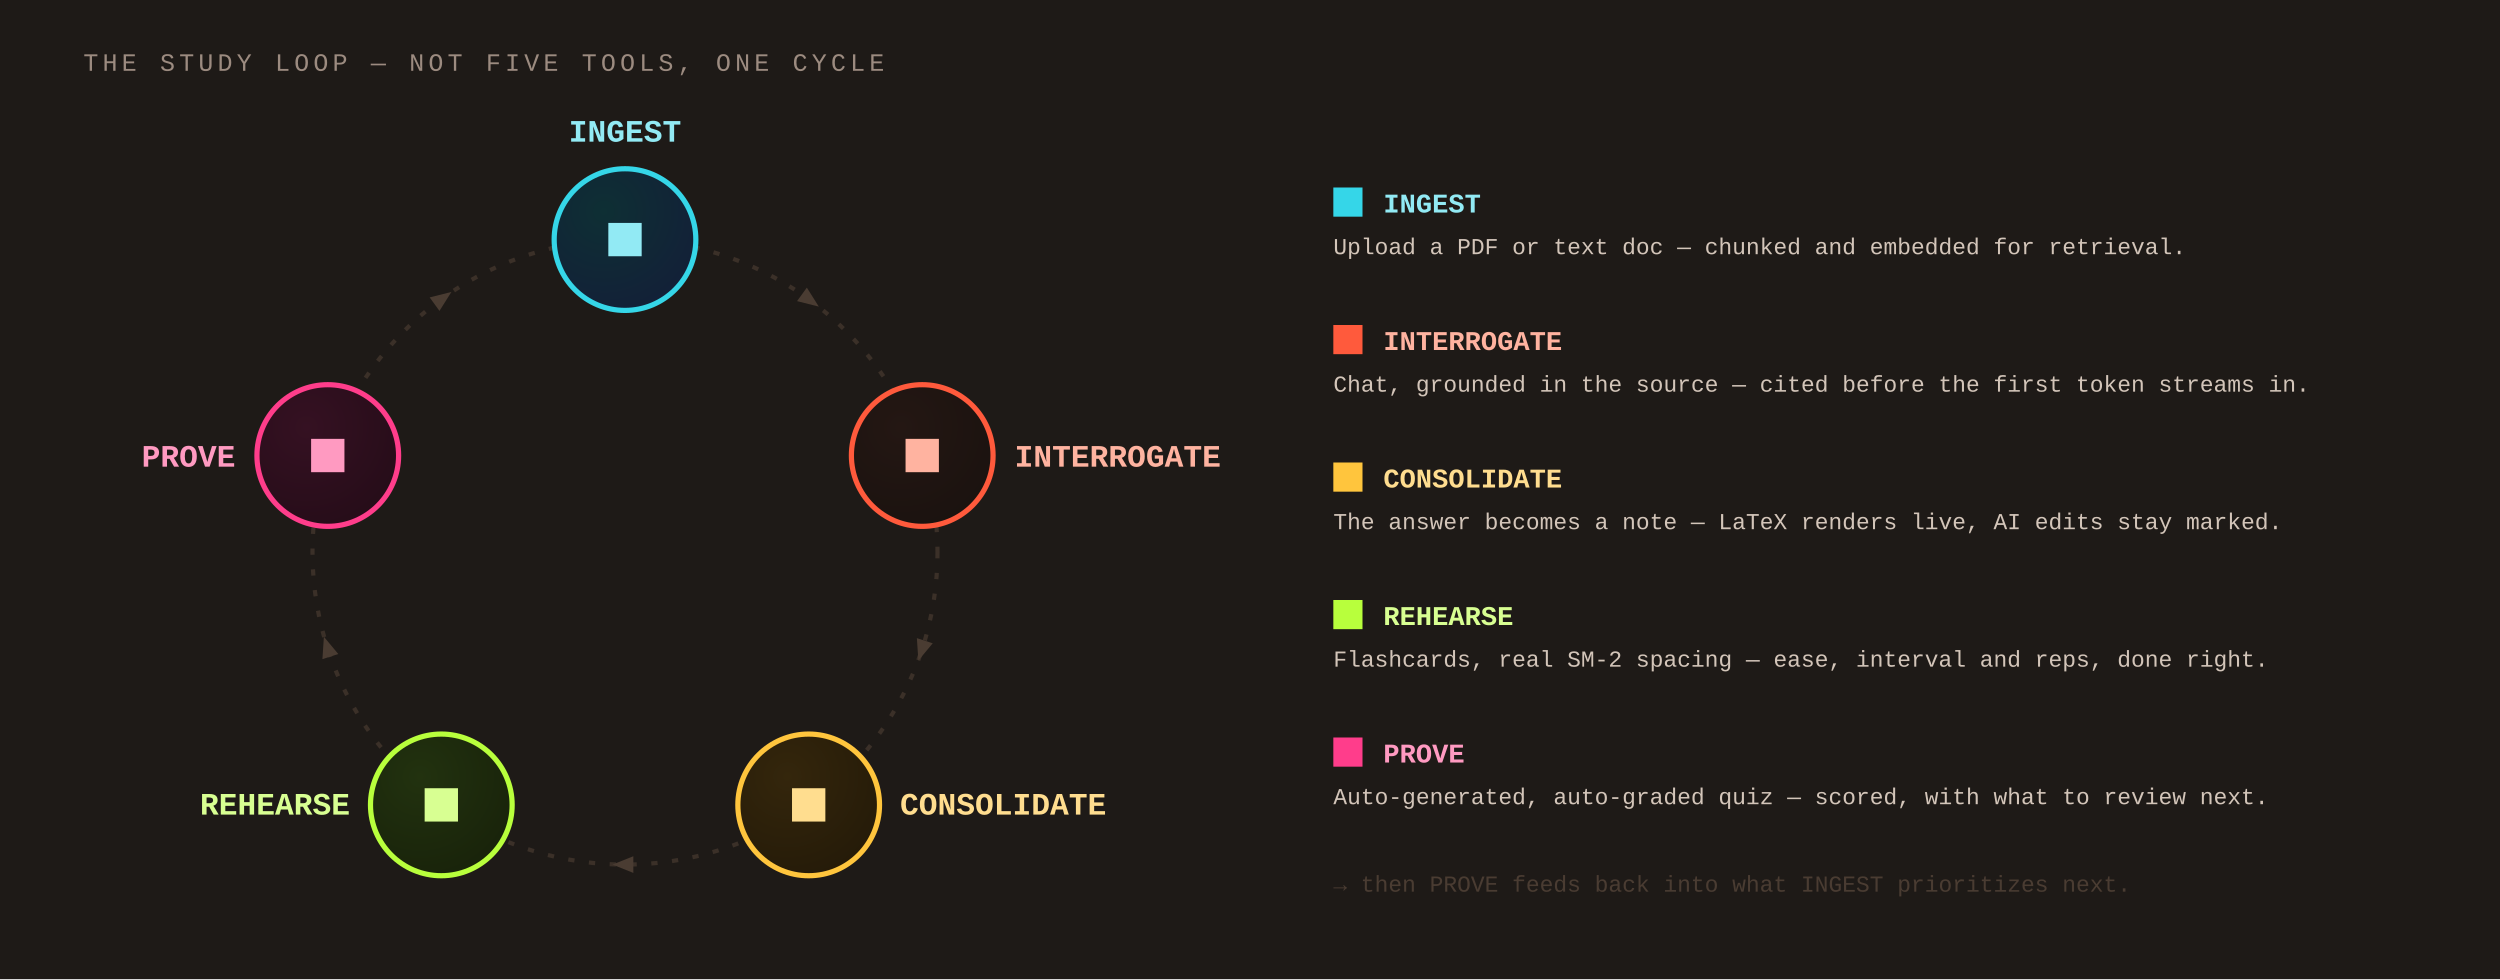
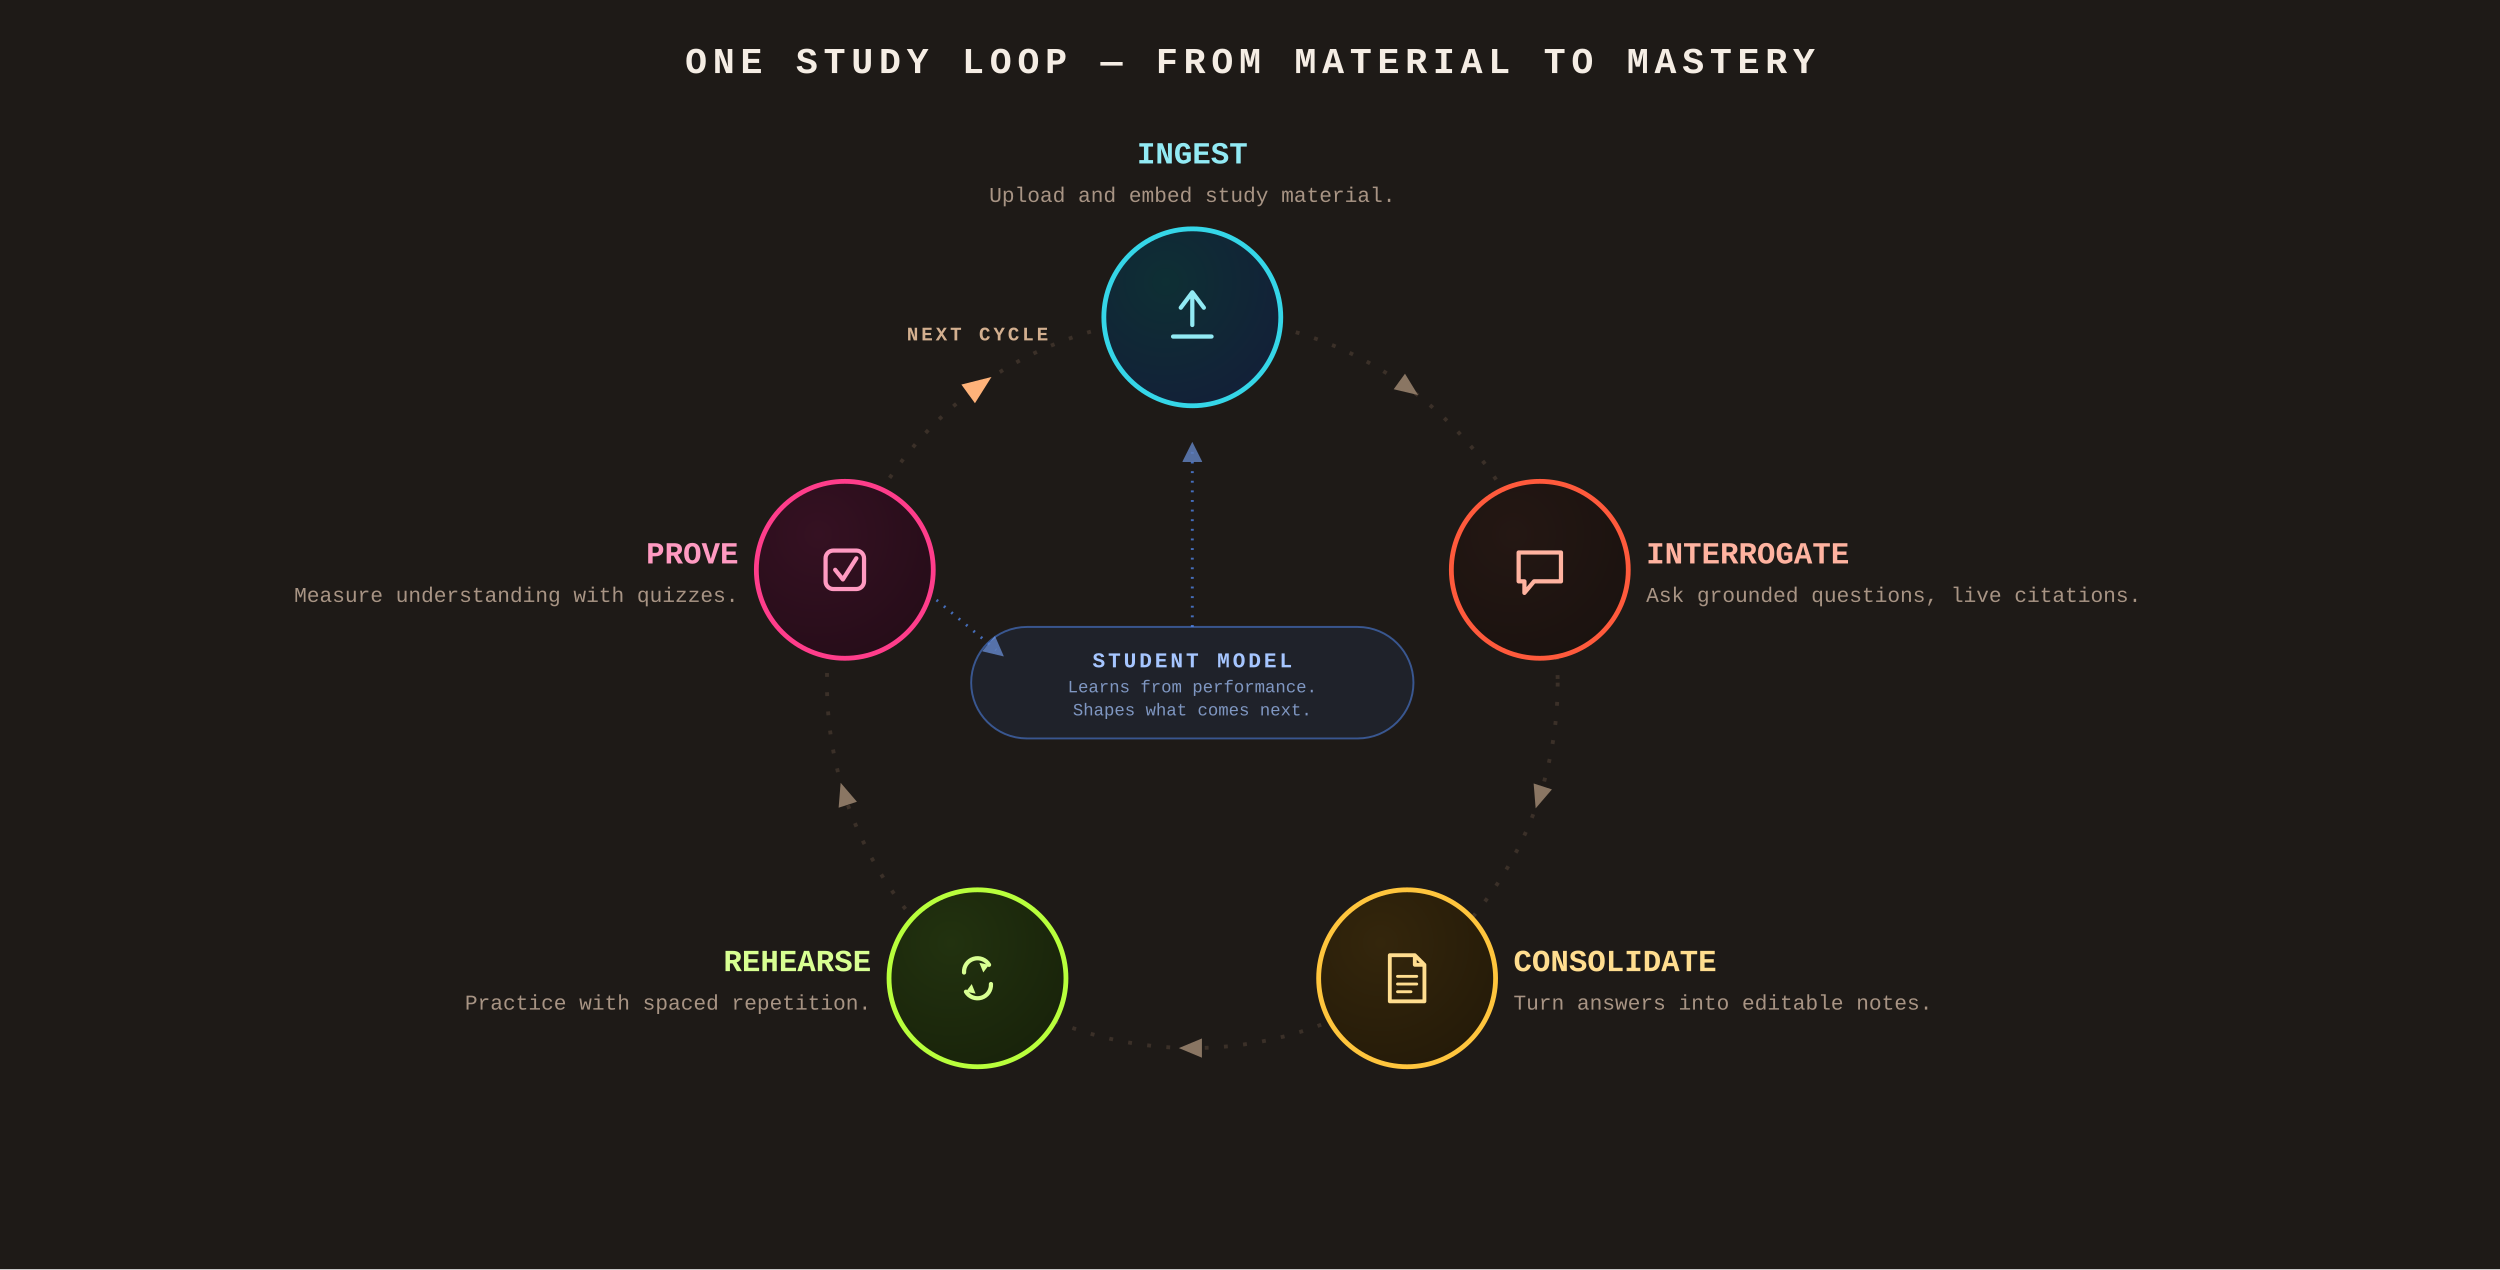
- <svg xmlns="http://www.w3.org/2000/svg" width="1200" height="470" viewBox="0 0 1200 470">
+ <svg xmlns="http://www.w3.org/2000/svg" width="1300" height="660" viewBox="0 0 1300 660">
  <defs>
    <radialGradient id="node-sky" cx="35%" cy="30%" r="80%">
      <stop offset="0%" stop-color="#0e2f34" />
      <stop offset="100%" stop-color="#131f38" />
    </radialGradient>
    <radialGradient id="node-brand" cx="35%" cy="30%" r="80%">
      <stop offset="0%" stop-color="#241713" />
      <stop offset="100%" stop-color="#1a120f" />
    </radialGradient>
    <radialGradient id="node-sun" cx="35%" cy="30%" r="80%">
      <stop offset="0%" stop-color="#34260c" />
      <stop offset="100%" stop-color="#241a08" />
    </radialGradient>
    <radialGradient id="node-mint" cx="35%" cy="30%" r="80%">
      <stop offset="0%" stop-color="#22320f" />
      <stop offset="100%" stop-color="#18220a" />
    </radialGradient>
    <radialGradient id="node-coral" cx="35%" cy="30%" r="80%">
      <stop offset="0%" stop-color="#351122" />
      <stop offset="100%" stop-color="#250c18" />
    </radialGradient>
+     <marker id="feedback-arrow" markerWidth="7" markerHeight="7" refX="3.5" refY="3.5" orient="auto">
+       <path d="M0,0 L7,3.5 L0,7 Z" fill="#7aa8ff" opacity="0.85" />
+     </marker>
  </defs>
-   <rect width="1200" height="470" fill="#1e1a17" />
-   <text x="40" y="34" font-family="'Courier New', monospace" font-size="12" letter-spacing="2" fill="#9c8b80">THE STUDY LOOP — NOT FIVE TOOLS, ONE CYCLE</text>
-   <circle cx="300" cy="265" r="150" fill="none" stroke="#3b3028" stroke-width="2" stroke-dasharray="3 7" />
-   <g fill="#4a3c32">
-     <polygon points="6,0 -4,-4 -4,4" transform="translate(388.17,143.65) rotate(36)" />
-     <polygon points="6,0 -4,-4 -4,4" transform="translate(442.67,311.35) rotate(108)" />
-     <polygon points="6,0 -4,-4 -4,4" transform="translate(300,415) rotate(180)" />
-     <polygon points="6,0 -4,-4 -4,4" transform="translate(157.33,311.35) rotate(252)" />
-     <polygon points="6,0 -4,-4 -4,4" transform="translate(211.83,143.65) rotate(324)" />
+   <rect width="1300" height="660" fill="#1e1a17" />
+   <text x="650" y="38" text-anchor="middle" font-family="'Courier New', monospace" font-weight="700" font-size="19" letter-spacing="3" fill="#f5ede4">ONE STUDY LOOP — FROM MATERIAL TO MASTERY</text>
+   <circle cx="620" cy="355" r="190" fill="none" stroke="#3b3028" stroke-width="2" stroke-dasharray="2 8" />
+   <g fill="#8a7663">
+     <polygon points="7,0 -5,-5 -5,5" transform="translate(731.7,201.3) rotate(36)" />
+     <polygon points="7,0 -5,-5 -5,5" transform="translate(800.7,413.7) rotate(108)" />
+     <polygon points="7,0 -5,-5 -5,5" transform="translate(620,545) rotate(180)" />
+     <polygon points="7,0 -5,-5 -5,5" transform="translate(439.3,413.7) rotate(252)" />
+   </g>
+   <g fill="#ffb37a">
+     <polygon points="9,0 -6,-6 -6,6" transform="translate(508.3,201.3) rotate(324)" />
+   </g>
+   <text x="508.3" y="177" text-anchor="middle" font-family="'Courier New', monospace" font-weight="700" font-size="10" letter-spacing="1.5" fill="#d3af8f">NEXT CYCLE</text>
+   <rect x="505" y="326" width="230" height="58" rx="29" fill="#20293b" fill-opacity="0.55" stroke="#5590ff" stroke-width="1" stroke-opacity="0.5" />
+   <text x="620" y="347" text-anchor="middle" font-family="'Courier New', monospace" font-size="11" font-weight="700" letter-spacing="1.5" fill="#a6c6ff">STUDENT MODEL</text>
+   <text x="620" y="360" text-anchor="middle" font-family="'Courier New', monospace" font-size="9" fill="#7f97c2">Learns from performance.</text>
+   <text x="620" y="372" text-anchor="middle" font-family="'Courier New', monospace" font-size="9" fill="#7f97c2">Shapes what comes next.</text>
+   <g stroke="#5590ff" stroke-width="1.5" stroke-dasharray="1 4" opacity="0.7" fill="none">
+     <path d="M 487,312 L 518,338" marker-end="url(#feedback-arrow)" />
+     <path d="M 620,326 L 620,235" marker-end="url(#feedback-arrow)" />
  </g>
  <g>
-     <circle cx="300" cy="115" r="34" fill="url(#node-sky)" stroke="#35d6e8" stroke-width="2.5" />
-     <rect x="292" y="107" width="16" height="16" fill="#92eaf4" />
-     <text x="300" y="68" text-anchor="middle" font-family="'Courier New', monospace" font-weight="700" font-size="15" fill="#92eaf4">INGEST</text>
+     <circle cx="620" cy="165" r="46" fill="url(#node-sky)" stroke="#35d6e8" stroke-width="2.5" />
+     <g transform="translate(620,165)" stroke="#92eaf4" stroke-width="2.2" stroke-linecap="round" stroke-linejoin="round" fill="none">
+       <path d="M0,-13 L0,4 M-6,-5 L0,-13 L6,-5 M-10,10 L10,10" />
+     </g>
+     <text x="620" y="85" text-anchor="middle" font-family="'Courier New', monospace" font-weight="700" font-size="16" fill="#92eaf4">INGEST</text>
+     <text x="620" y="105" text-anchor="middle" font-family="'Courier New', monospace" font-size="11" fill="#a89484">Upload and embed study material.</text>
  </g>
  <g>
-     <circle cx="442.67" cy="218.65" r="34" fill="url(#node-brand)" stroke="#ff5a3c" stroke-width="2.5" />
-     <rect x="434.67" y="210.65" width="16" height="16" fill="#ffb3a0" />
-     <text x="487" y="224" text-anchor="start" font-family="'Courier New', monospace" font-weight="700" font-size="15" fill="#ffb3a0">INTERROGATE</text>
+     <circle cx="800.7" cy="296.3" r="46" fill="url(#node-brand)" stroke="#ff5a3c" stroke-width="2.5" />
+     <g transform="translate(800.7,296.3)" stroke="#ffb3a0" stroke-width="2.2" stroke-linecap="round" stroke-linejoin="round" fill="none">
+       <path d="M-11,-9 L11,-9 L11,6 L-3,6 L-8,12 L-8,6 L-11,6 Z" />
+     </g>
+     <text x="856" y="293" text-anchor="start" font-family="'Courier New', monospace" font-weight="700" font-size="16" fill="#ffb3a0">INTERROGATE</text>
+     <text x="856" y="313" text-anchor="start" font-family="'Courier New', monospace" font-size="11" fill="#a89484">Ask grounded questions, live citations.</text>
  </g>
  <g>
-     <circle cx="388.17" cy="386.35" r="34" fill="url(#node-sun)" stroke="#ffc53d" stroke-width="2.5" />
-     <rect x="380.17" y="378.35" width="16" height="16" fill="#ffdd8f" />
-     <text x="432" y="391" text-anchor="start" font-family="'Courier New', monospace" font-weight="700" font-size="15" fill="#ffdd8f">CONSOLIDATE</text>
+     <circle cx="731.7" cy="508.7" r="46" fill="url(#node-sun)" stroke="#ffc53d" stroke-width="2.5" />
+     <g transform="translate(731.7,508.7)" stroke="#ffdd8f" stroke-width="2" stroke-linecap="round" stroke-linejoin="round" fill="none">
+       <path d="M-9,-12 L4,-12 L9,-7 L9,12 L-9,12 Z M4,-12 L4,-7 L9,-7" />
+       <path d="M-5,-1 L5,-1 M-5,3 L5,3 M-5,7 L2,7" stroke-width="1.5" />
+     </g>
+     <text x="787" y="505" text-anchor="start" font-family="'Courier New', monospace" font-weight="700" font-size="16" fill="#ffdd8f">CONSOLIDATE</text>
+     <text x="787" y="525" text-anchor="start" font-family="'Courier New', monospace" font-size="11" fill="#a89484">Turn answers into editable notes.</text>
  </g>
  <g>
-     <circle cx="211.83" cy="386.35" r="34" fill="url(#node-mint)" stroke="#b8ff3c" stroke-width="2.5" />
-     <rect x="203.83" y="378.35" width="16" height="16" fill="#d8ff92" />
-     <text x="168" y="391" text-anchor="end" font-family="'Courier New', monospace" font-weight="700" font-size="15" fill="#d8ff92">REHEARSE</text>
+     <circle cx="508.3" cy="508.7" r="46" fill="url(#node-mint)" stroke="#b8ff3c" stroke-width="2.5" />
+     <g transform="translate(508.3,508.7)" stroke="#d8ff92" stroke-width="2.2" stroke-linecap="round" stroke-linejoin="round" fill="none">
+       <path d="M-7,-3 A7,7 0 0 1 6,-7" />
+       <polygon points="6,-7 1,-8 3,-3" fill="#d8ff92" stroke="none" />
+       <path d="M7,3 A7,7 0 0 1 -6,7" />
+       <polygon points="-6,7 -1,8 -3,3" fill="#d8ff92" stroke="none" />
+     </g>
+     <text x="453" y="505" text-anchor="end" font-family="'Courier New', monospace" font-weight="700" font-size="16" fill="#d8ff92">REHEARSE</text>
+     <text x="453" y="525" text-anchor="end" font-family="'Courier New', monospace" font-size="11" fill="#a89484">Practice with spaced repetition.</text>
  </g>
  <g>
-     <circle cx="157.33" cy="218.65" r="34" fill="url(#node-coral)" stroke="#ff3d8b" stroke-width="2.5" />
-     <rect x="149.33" y="210.65" width="16" height="16" fill="#ff9ac1" />
-     <text x="113" y="224" text-anchor="end" font-family="'Courier New', monospace" font-weight="700" font-size="15" fill="#ff9ac1">PROVE</text>
-   </g>
-   <g font-family="'Courier New', monospace">
-     <rect x="640" y="90" width="14" height="14" fill="#35d6e8" />
-     <text x="664" y="102" font-size="13" font-weight="700" fill="#92eaf4">INGEST</text>
-     <text x="640" y="122" font-size="11" fill="#d3c5b9">Upload a PDF or text doc — chunked and embedded for retrieval.</text>
-     <rect x="640" y="156" width="14" height="14" fill="#ff5a3c" />
-     <text x="664" y="168" font-size="13" font-weight="700" fill="#ffb3a0">INTERROGATE</text>
-     <text x="640" y="188" font-size="11" fill="#d3c5b9">Chat, grounded in the source — cited before the first token streams in.</text>
-     <rect x="640" y="222" width="14" height="14" fill="#ffc53d" />
-     <text x="664" y="234" font-size="13" font-weight="700" fill="#ffdd8f">CONSOLIDATE</text>
-     <text x="640" y="254" font-size="11" fill="#d3c5b9">The answer becomes a note — LaTeX renders live, AI edits stay marked.</text>
-     <rect x="640" y="288" width="14" height="14" fill="#b8ff3c" />
-     <text x="664" y="300" font-size="13" font-weight="700" fill="#d8ff92">REHEARSE</text>
-     <text x="640" y="320" font-size="11" fill="#d3c5b9">Flashcards, real SM-2 spacing — ease, interval and reps, done right.</text>
-     <rect x="640" y="354" width="14" height="14" fill="#ff3d8b" />
-     <text x="664" y="366" font-size="13" font-weight="700" fill="#ff9ac1">PROVE</text>
-     <text x="640" y="386" font-size="11" fill="#d3c5b9">Auto-generated, auto-graded quiz — scored, with what to review next.</text>
-     <text x="640" y="428" font-size="11" fill="#4a3c32">→ then PROVE feeds back into what INGEST prioritizes next.</text>
+     <circle cx="439.3" cy="296.3" r="46" fill="url(#node-coral)" stroke="#ff3d8b" stroke-width="2.5" />
+     <g transform="translate(439.3,296.3)" stroke="#ff9ac1" stroke-width="2.2" stroke-linecap="round" stroke-linejoin="round" fill="none">
+       <rect x="-10" y="-10" width="20" height="20" rx="4" />
+       <path d="M-5,0 L-1,5 L6,-6" />
+     </g>
+     <text x="384" y="293" text-anchor="end" font-family="'Courier New', monospace" font-weight="700" font-size="16" fill="#ff9ac1">PROVE</text>
+     <text x="384" y="313" text-anchor="end" font-family="'Courier New', monospace" font-size="11" fill="#a89484">Measure understanding with quizzes.</text>
  </g>
</svg>
